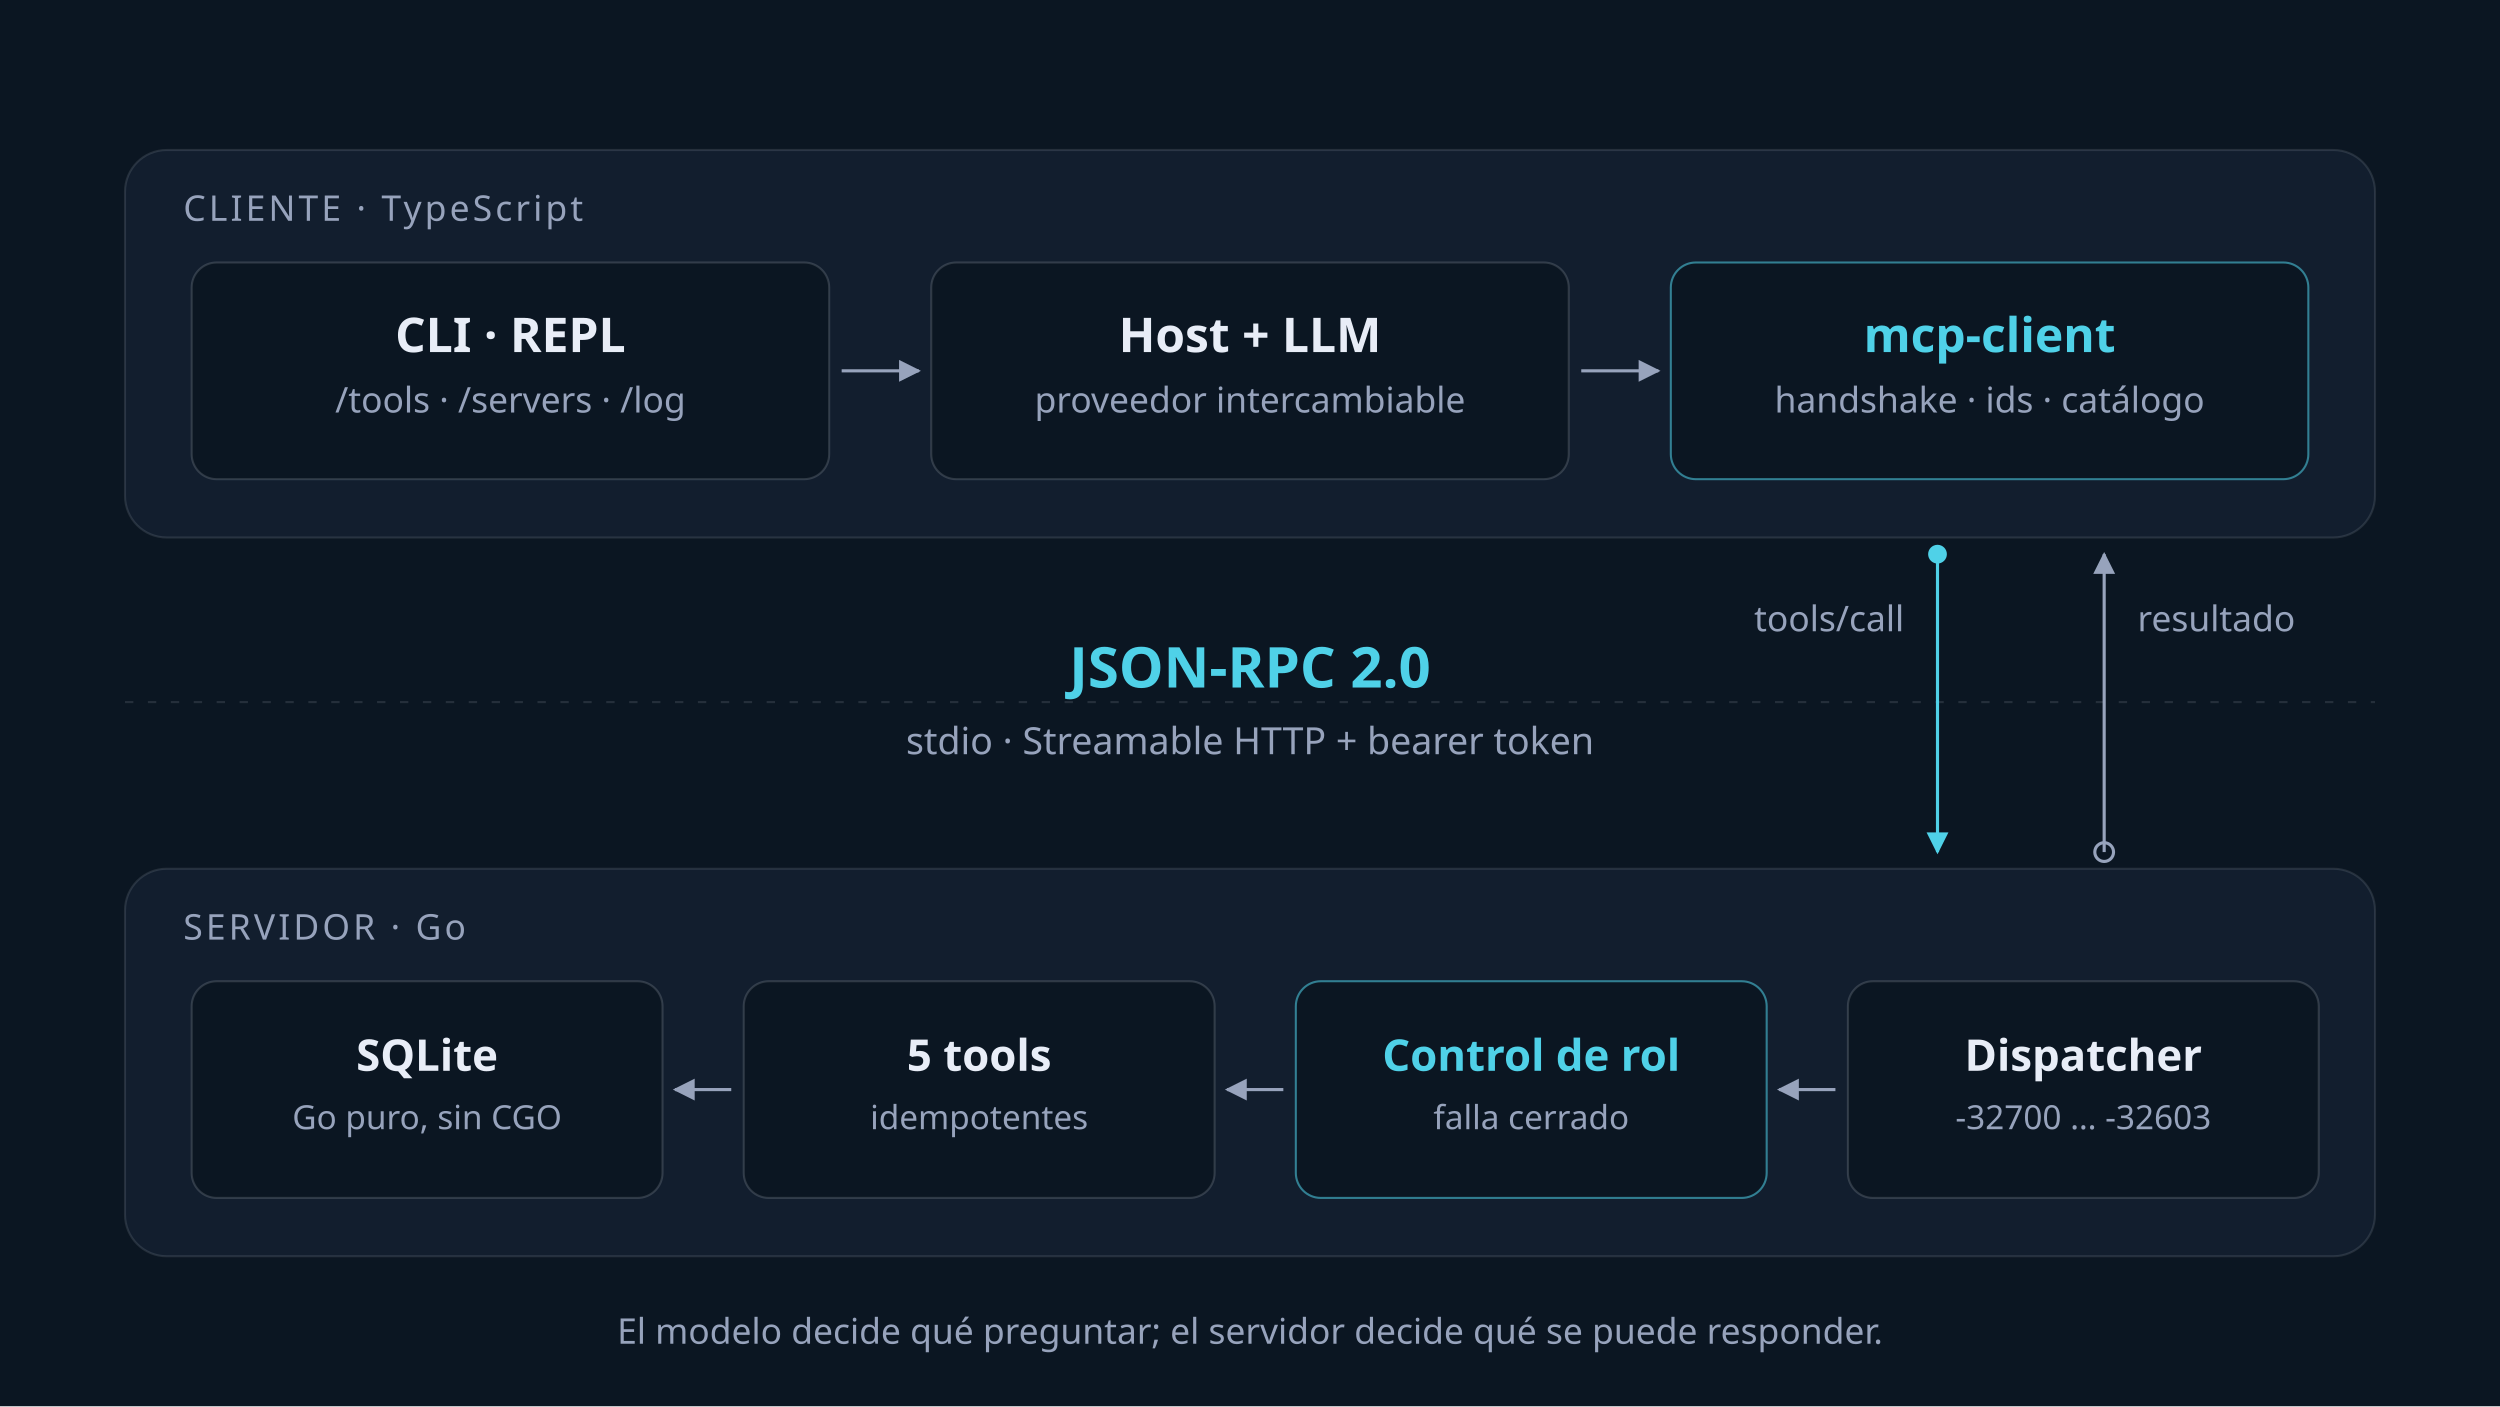
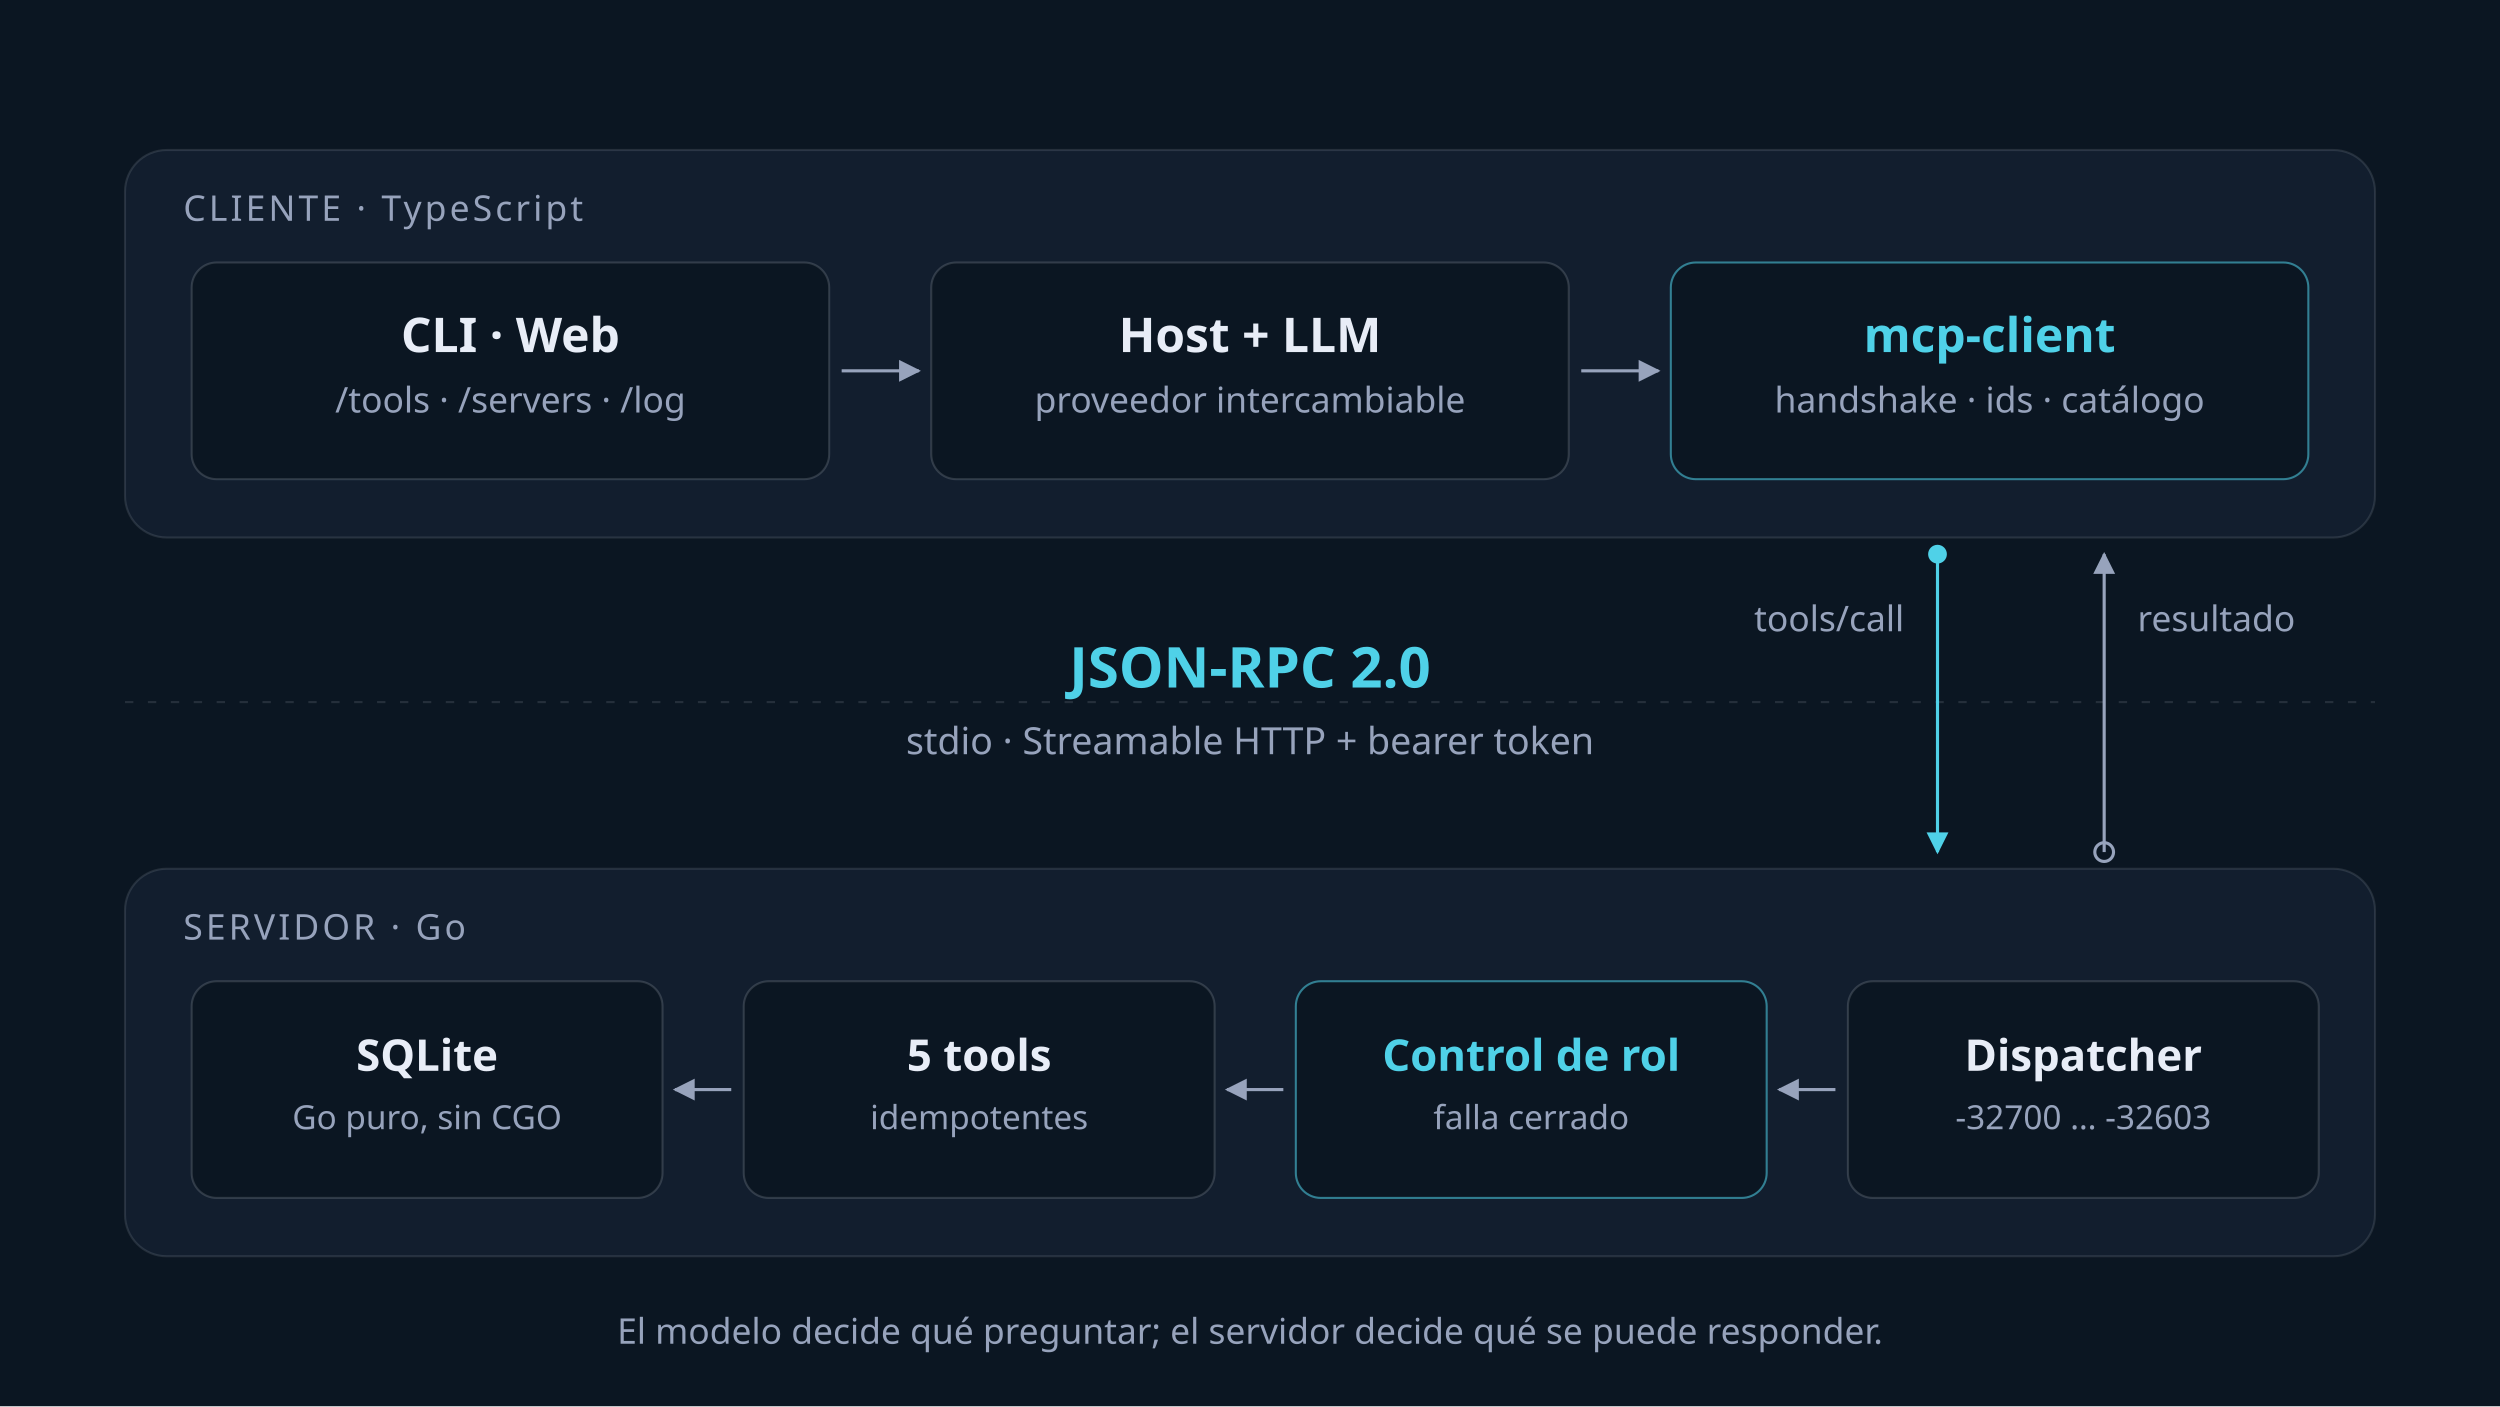
<svg xmlns="http://www.w3.org/2000/svg" viewBox="0 0 1200 675" width="1200" height="675" role="img" aria-label="Arquitectura del cliente y servidor MCP">
  <defs>
    <style>
      .t   { font-family: 'IBM Plex Sans', system-ui, sans-serif; }
      .ink { fill: #E8EDF7; }
      .dim { fill: #97A3BC; }
      .sig { fill: #4FD1E8; }
    </style>
    <marker id="arrow" viewBox="0 0 10 10" refX="9" refY="5" markerWidth="7" markerHeight="7" orient="auto-start-reverse">
      <path d="M0 0 L10 5 L0 10 z" fill="#4FD1E8" />
    </marker>
    <marker id="arrowDim" viewBox="0 0 10 10" refX="9" refY="5" markerWidth="7" markerHeight="7" orient="auto-start-reverse">
      <path d="M0 0 L10 5 L0 10 z" fill="#97A3BC" />
    </marker>
  </defs>
  <rect width="1200" height="675" fill="#0B1622" />
  <rect x="60" y="72" width="1080" height="186" rx="20" fill="#121E2E" stroke="#E8EDF7" stroke-opacity="0.12" />
  <text class="t dim" x="88" y="106" font-size="17" letter-spacing="1.5">CLIENTE · TypeScript</text>
  <rect x="92" y="126" width="306" height="104" rx="12" fill="#0B1622" stroke="#E8EDF7" stroke-opacity="0.16" />
-   <text class="t ink" x="245" y="169" font-size="23" font-weight="600" text-anchor="middle">CLI · REPL</text>
+   <text class="t ink" x="245" y="169" font-size="23" font-weight="600" text-anchor="middle">CLI · Web</text>
  <text class="t dim" x="245" y="198" font-size="17" text-anchor="middle">/tools · /servers · /log</text>
  <rect x="447" y="126" width="306" height="104" rx="12" fill="#0B1622" stroke="#E8EDF7" stroke-opacity="0.16" />
  <text class="t ink" x="600" y="169" font-size="23" font-weight="600" text-anchor="middle">Host + LLM</text>
  <text class="t dim" x="600" y="198" font-size="17" text-anchor="middle">proveedor intercambiable</text>
  <rect x="802" y="126" width="306" height="104" rx="12" fill="#0B1622" stroke="#4FD1E8" stroke-opacity="0.55" />
  <text class="t sig" x="955" y="169" font-size="23" font-weight="600" text-anchor="middle">mcp-client</text>
  <text class="t dim" x="955" y="198" font-size="17" text-anchor="middle">handshake · ids · catálogo</text>
  <line x1="404" y1="178" x2="441" y2="178" stroke="#97A3BC" stroke-width="1.5" marker-end="url(#arrowDim)" />
  <line x1="759" y1="178" x2="796" y2="178" stroke="#97A3BC" stroke-width="1.5" marker-end="url(#arrowDim)" />
  <line x1="60" y1="337" x2="1140" y2="337" stroke="#E8EDF7" stroke-opacity="0.12" stroke-dasharray="4 7" />
  <text class="t sig" x="600" y="330" font-size="27" font-weight="600" text-anchor="middle">JSON-RPC 2.0</text>
  <text class="t dim" x="600" y="362" font-size="18" text-anchor="middle">stdio  ·  Streamable HTTP + bearer token</text>
  <line x1="930" y1="266" x2="930" y2="409" stroke="#4FD1E8" stroke-width="1.5" marker-end="url(#arrow)" />
  <circle cx="930" cy="266" r="4.5" fill="#4FD1E8" />
  <text class="t dim" x="914" y="303" font-size="17" text-anchor="end">tools/call</text>
  <line x1="1010" y1="409" x2="1010" y2="266" stroke="#97A3BC" stroke-width="1.5" marker-end="url(#arrowDim)" />
  <circle cx="1010" cy="409" r="4.5" fill="none" stroke="#97A3BC" stroke-width="1.5" />
  <text class="t dim" x="1026" y="303" font-size="17">resultado</text>
  <rect x="60" y="417" width="1080" height="186" rx="20" fill="#121E2E" stroke="#E8EDF7" stroke-opacity="0.12" />
  <text class="t dim" x="88" y="451" font-size="17" letter-spacing="1.5">SERVIDOR · Go</text>
  <rect x="887" y="471" width="226" height="104" rx="12" fill="#0B1622" stroke="#E8EDF7" stroke-opacity="0.16" />
  <text class="t ink" x="1000" y="514" font-size="21" font-weight="600" text-anchor="middle">Dispatcher</text>
  <text class="t dim" x="1000" y="542" font-size="16" text-anchor="middle">‑32700 … ‑32603</text>
  <rect x="622" y="471" width="226" height="104" rx="12" fill="#0B1622" stroke="#4FD1E8" stroke-opacity="0.55" />
  <text class="t sig" x="735" y="514" font-size="21" font-weight="600" text-anchor="middle">Control de rol</text>
  <text class="t dim" x="735" y="542" font-size="16" text-anchor="middle">falla cerrado</text>
  <rect x="357" y="471" width="226" height="104" rx="12" fill="#0B1622" stroke="#E8EDF7" stroke-opacity="0.16" />
  <text class="t ink" x="470" y="514" font-size="21" font-weight="600" text-anchor="middle">5 tools</text>
  <text class="t dim" x="470" y="542" font-size="16" text-anchor="middle">idempotentes</text>
  <rect x="92" y="471" width="226" height="104" rx="12" fill="#0B1622" stroke="#E8EDF7" stroke-opacity="0.16" />
  <text class="t ink" x="205" y="514" font-size="21" font-weight="600" text-anchor="middle">SQLite</text>
  <text class="t dim" x="205" y="542" font-size="16" text-anchor="middle">Go puro, sin CGO</text>
  <line x1="881" y1="523" x2="854" y2="523" stroke="#97A3BC" stroke-width="1.5" marker-end="url(#arrowDim)" />
  <line x1="616" y1="523" x2="589" y2="523" stroke="#97A3BC" stroke-width="1.5" marker-end="url(#arrowDim)" />
  <line x1="351" y1="523" x2="324" y2="523" stroke="#97A3BC" stroke-width="1.5" marker-end="url(#arrowDim)" />
  <text class="t dim" x="600" y="645" font-size="17" text-anchor="middle">El modelo decide qué preguntar; el servidor decide qué se puede responder.</text>
</svg>
